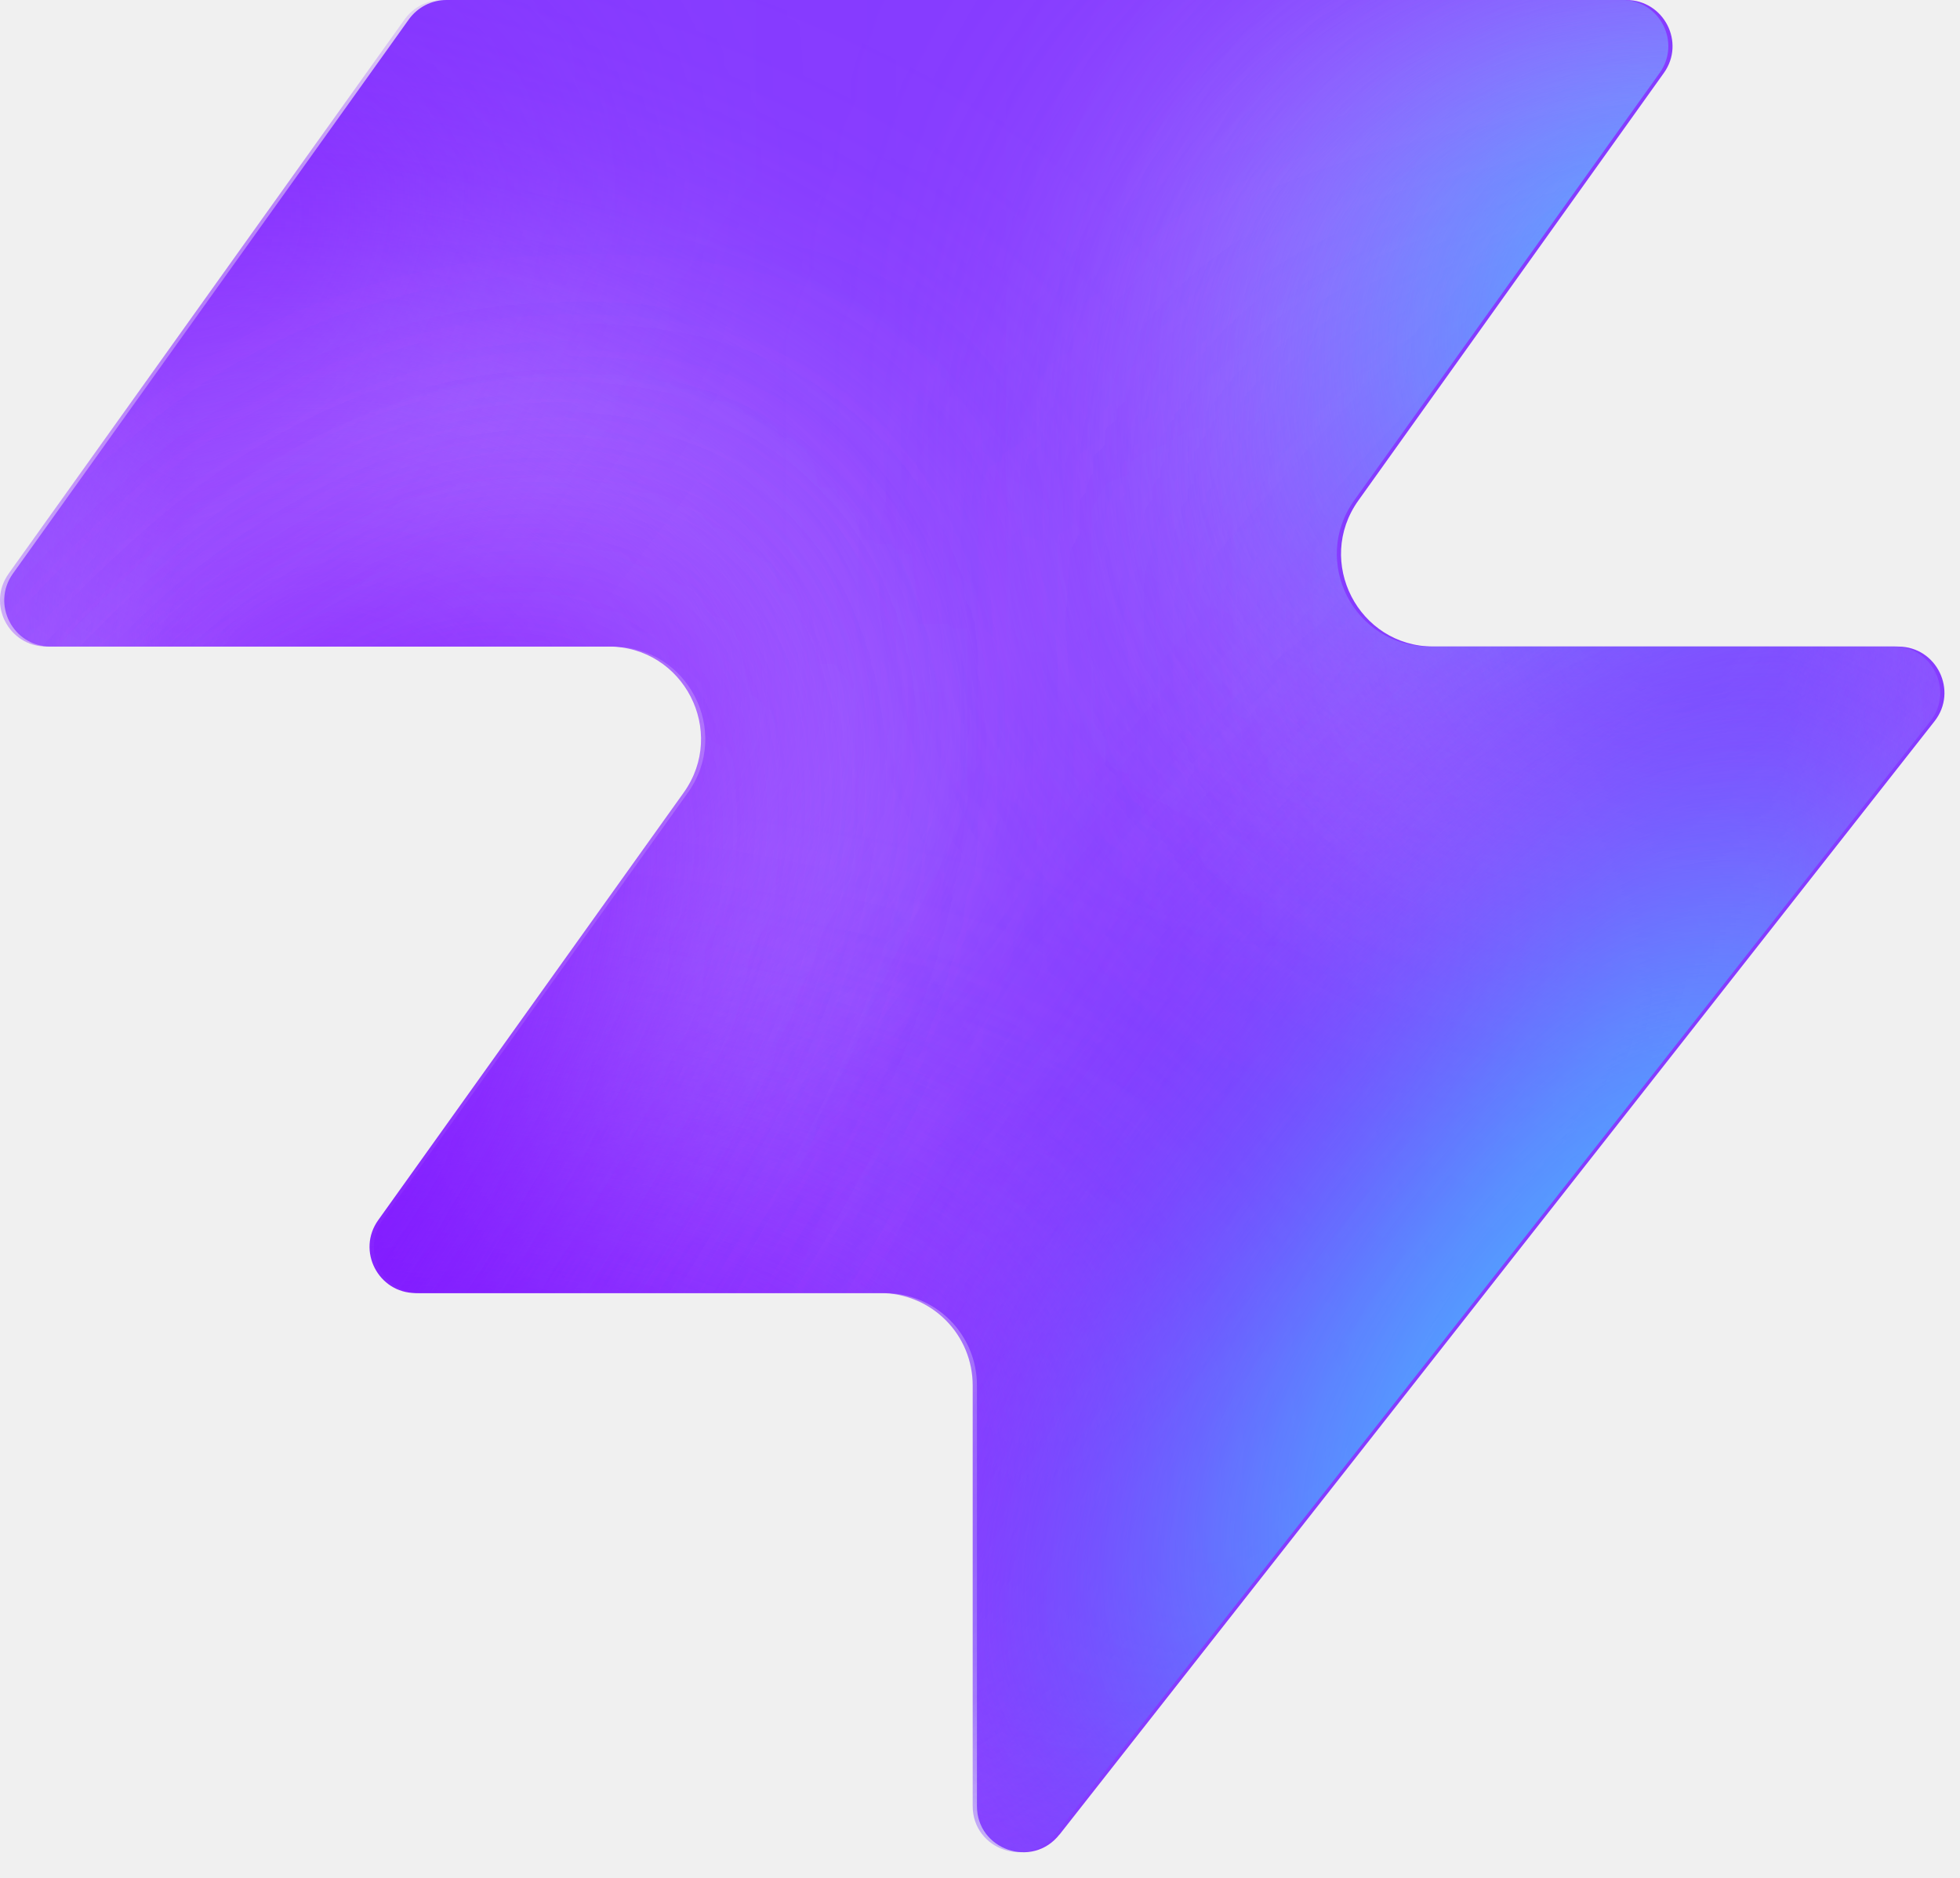
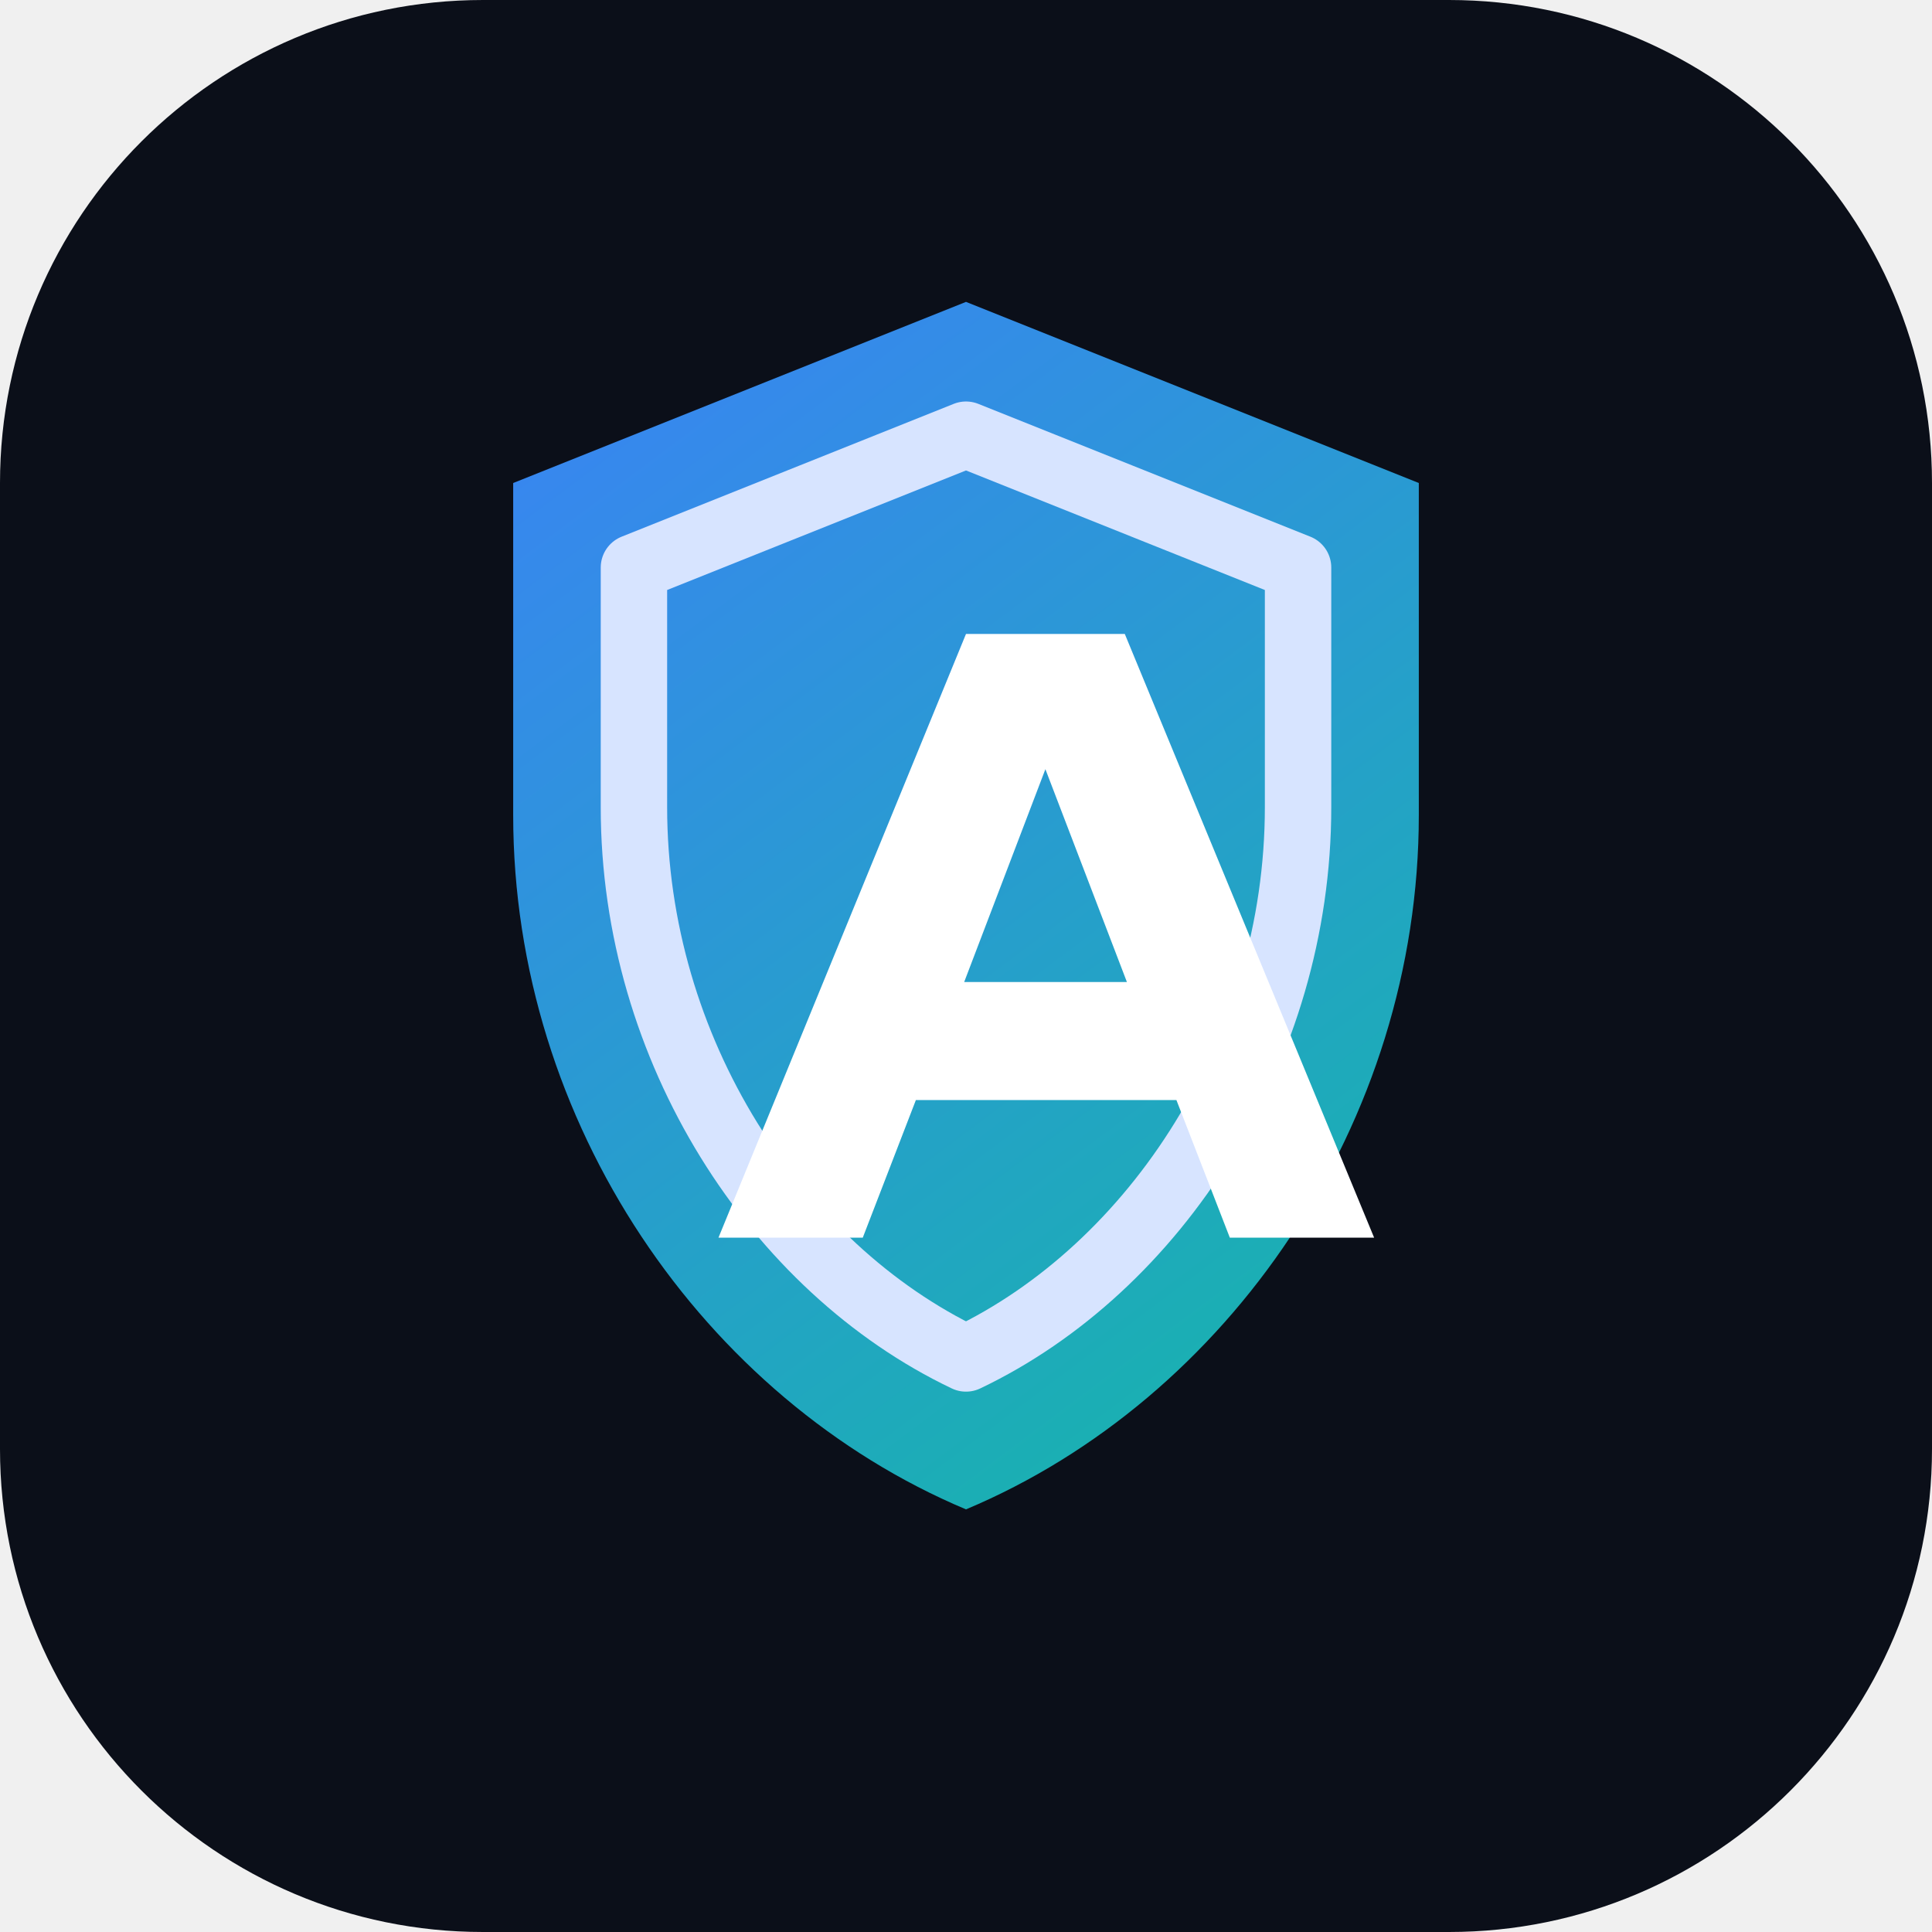
- <svg xmlns="http://www.w3.org/2000/svg" width="48" height="46" fill="none" viewBox="0 0 48 46">
-   <path fill="#863bff" d="M25.946 44.938c-.664.845-2.021.375-2.021-.698V33.937a2.26 2.26 0 0 0-2.262-2.262H10.287c-.92 0-1.456-1.04-.92-1.788l7.48-10.471c1.07-1.497 0-3.578-1.842-3.578H1.237c-.92 0-1.456-1.04-.92-1.788L10.013.474c.214-.297.556-.474.92-.474h28.894c.92 0 1.456 1.04.92 1.788l-7.48 10.471c-1.07 1.498 0 3.579 1.842 3.579h11.377c.943 0 1.473 1.088.89 1.83L25.947 44.94z" style="fill:#863bff;fill:color(display-p3 .525 .23 1);fill-opacity:1" />
-   <mask id="a" width="48" height="46" x="0" y="0" maskUnits="userSpaceOnUse" style="mask-type:alpha">
-     <path fill="#000" d="M25.842 44.938c-.664.844-2.021.375-2.021-.698V33.937a2.26 2.26 0 0 0-2.262-2.262H10.183c-.92 0-1.456-1.04-.92-1.788l7.48-10.471c1.07-1.498 0-3.579-1.842-3.579H1.133c-.92 0-1.456-1.04-.92-1.787L9.91.473c.214-.297.556-.474.92-.474h28.894c.92 0 1.456 1.04.92 1.788l-7.48 10.471c-1.07 1.498 0 3.578 1.842 3.578h11.377c.943 0 1.473 1.088.89 1.832L25.843 44.94z" style="fill:#000;fill-opacity:1" />
-   </mask>
-   <g mask="url(#a)">
-     <g filter="url(#b)">
-       <ellipse cx="5.508" cy="14.704" fill="#ede6ff" rx="5.508" ry="14.704" style="fill:#ede6ff;fill:color(display-p3 .927 .903 1);fill-opacity:1" transform="matrix(.00324 1 1 -.00324 -4.47 31.516)" />
-     </g>
-     <g filter="url(#c)">
-       <ellipse cx="10.399" cy="29.851" fill="#ede6ff" rx="10.399" ry="29.851" style="fill:#ede6ff;fill:color(display-p3 .927 .903 1);fill-opacity:1" transform="matrix(.00324 1 1 -.00324 -39.328 7.883)" />
-     </g>
-     <g filter="url(#d)">
-       <ellipse cx="5.508" cy="30.487" fill="#7e14ff" rx="5.508" ry="30.487" style="fill:#7e14ff;fill:color(display-p3 .492 .077 1);fill-opacity:1" transform="rotate(89.814 -25.913 -14.639)scale(1 -1)" />
-     </g>
-     <g filter="url(#e)">
-       <ellipse cx="5.508" cy="30.599" fill="#7e14ff" rx="5.508" ry="30.599" style="fill:#7e14ff;fill:color(display-p3 .492 .077 1);fill-opacity:1" transform="rotate(89.814 -32.644 -3.334)scale(1 -1)" />
-     </g>
-     <g filter="url(#f)">
-       <ellipse cx="5.508" cy="30.599" fill="#7e14ff" rx="5.508" ry="30.599" style="fill:#7e14ff;fill:color(display-p3 .492 .077 1);fill-opacity:1" transform="matrix(.00324 1 1 -.00324 -34.34 30.47)" />
-     </g>
-     <g filter="url(#g)">
-       <ellipse cx="14.072" cy="22.078" fill="#ede6ff" rx="14.072" ry="22.078" style="fill:#ede6ff;fill:color(display-p3 .927 .903 1);fill-opacity:1" transform="rotate(93.35 24.506 48.493)scale(-1 1)" />
-     </g>
-     <g filter="url(#h)">
-       <ellipse cx="3.47" cy="21.501" fill="#7e14ff" rx="3.47" ry="21.501" style="fill:#7e14ff;fill:color(display-p3 .492 .077 1);fill-opacity:1" transform="rotate(89.009 28.708 47.59)scale(-1 1)" />
-     </g>
-     <g filter="url(#i)">
-       <ellipse cx="3.47" cy="21.501" fill="#7e14ff" rx="3.47" ry="21.501" style="fill:#7e14ff;fill:color(display-p3 .492 .077 1);fill-opacity:1" transform="rotate(89.009 28.708 47.59)scale(-1 1)" />
-     </g>
-     <g filter="url(#j)">
-       <ellipse cx=".387" cy="8.972" fill="#7e14ff" rx="4.407" ry="29.108" style="fill:#7e14ff;fill:color(display-p3 .492 .077 1);fill-opacity:1" transform="rotate(39.51 .387 8.972)" />
-     </g>
-     <g filter="url(#k)">
-       <ellipse cx="47.523" cy="-6.092" fill="#7e14ff" rx="4.407" ry="29.108" style="fill:#7e14ff;fill:color(display-p3 .492 .077 1);fill-opacity:1" transform="rotate(37.892 47.523 -6.092)" />
-     </g>
-     <g filter="url(#l)">
-       <ellipse cx="41.412" cy="6.333" fill="#47bfff" rx="5.971" ry="9.665" style="fill:#47bfff;fill:color(display-p3 .28 .748 1);fill-opacity:1" transform="rotate(37.892 41.412 6.333)" />
-     </g>
-     <g filter="url(#m)">
-       <ellipse cx="-1.879" cy="38.332" fill="#7e14ff" rx="4.407" ry="29.108" style="fill:#7e14ff;fill:color(display-p3 .492 .077 1);fill-opacity:1" transform="rotate(37.892 -1.88 38.332)" />
-     </g>
-     <g filter="url(#n)">
-       <ellipse cx="-1.879" cy="38.332" fill="#7e14ff" rx="4.407" ry="29.108" style="fill:#7e14ff;fill:color(display-p3 .492 .077 1);fill-opacity:1" transform="rotate(37.892 -1.88 38.332)" />
-     </g>
-     <g filter="url(#o)">
-       <ellipse cx="35.651" cy="29.907" fill="#7e14ff" rx="4.407" ry="29.108" style="fill:#7e14ff;fill:color(display-p3 .492 .077 1);fill-opacity:1" transform="rotate(37.892 35.651 29.907)" />
-     </g>
-     <g filter="url(#p)">
-       <ellipse cx="38.418" cy="32.4" fill="#47bfff" rx="5.971" ry="15.297" style="fill:#47bfff;fill:color(display-p3 .28 .748 1);fill-opacity:1" transform="rotate(37.892 38.418 32.4)" />
-     </g>
-   </g>
+ <svg xmlns="http://www.w3.org/2000/svg" width="64" height="64" viewBox="0 0 64 64" fill="none">
+   <rect width="64" height="64" rx="16" fill="#0B0F19" />
+   <path d="M32 10L47 16V27C47 37.2 40.68 46.35 32 50C23.32 46.35 17 37.2 17 27V16L32 10Z" fill="url(#shieldFill)" />
+   <path d="M32 14.4L43 18.8V26.74C43 34.77 38.29 42 32 45C25.71 42 21 34.77 21 26.74V18.8L32 14.4Z" stroke="#D7E4FF" stroke-width="2.2" stroke-linejoin="round" />
+   <path d="M32 21L23.8 41H28.58L30.34 36.44H38.97L40.74 41H45.52L37.26 21H32ZM31.94 32.53L34.63 25.48L37.33 32.53H31.94Z" fill="white" />
  <defs>
-     <filter id="b" width="60.045" height="41.654" x="-19.77" y="16.149" color-interpolation-filters="sRGB" filterUnits="userSpaceOnUse">
-       <feFlood flood-opacity="0" result="BackgroundImageFix" />
-       <feBlend in="SourceGraphic" in2="BackgroundImageFix" result="shape" />
-       <feGaussianBlur result="effect1_foregroundBlur_2002_17158" stdDeviation="7.659" />
-     </filter>
-     <filter id="c" width="90.34" height="51.437" x="-54.613" y="-7.533" color-interpolation-filters="sRGB" filterUnits="userSpaceOnUse">
-       <feFlood flood-opacity="0" result="BackgroundImageFix" />
-       <feBlend in="SourceGraphic" in2="BackgroundImageFix" result="shape" />
-       <feGaussianBlur result="effect1_foregroundBlur_2002_17158" stdDeviation="7.659" />
-     </filter>
-     <filter id="d" width="79.355" height="29.4" x="-49.64" y="2.03" color-interpolation-filters="sRGB" filterUnits="userSpaceOnUse">
-       <feFlood flood-opacity="0" result="BackgroundImageFix" />
-       <feBlend in="SourceGraphic" in2="BackgroundImageFix" result="shape" />
-       <feGaussianBlur result="effect1_foregroundBlur_2002_17158" stdDeviation="4.596" />
-     </filter>
-     <filter id="e" width="79.579" height="29.4" x="-45.045" y="20.029" color-interpolation-filters="sRGB" filterUnits="userSpaceOnUse">
-       <feFlood flood-opacity="0" result="BackgroundImageFix" />
-       <feBlend in="SourceGraphic" in2="BackgroundImageFix" result="shape" />
-       <feGaussianBlur result="effect1_foregroundBlur_2002_17158" stdDeviation="4.596" />
-     </filter>
-     <filter id="f" width="79.579" height="29.4" x="-43.513" y="21.178" color-interpolation-filters="sRGB" filterUnits="userSpaceOnUse">
-       <feFlood flood-opacity="0" result="BackgroundImageFix" />
-       <feBlend in="SourceGraphic" in2="BackgroundImageFix" result="shape" />
-       <feGaussianBlur result="effect1_foregroundBlur_2002_17158" stdDeviation="4.596" />
-     </filter>
-     <filter id="g" width="74.749" height="58.852" x="15.756" y="-17.901" color-interpolation-filters="sRGB" filterUnits="userSpaceOnUse">
-       <feFlood flood-opacity="0" result="BackgroundImageFix" />
-       <feBlend in="SourceGraphic" in2="BackgroundImageFix" result="shape" />
-       <feGaussianBlur result="effect1_foregroundBlur_2002_17158" stdDeviation="7.659" />
-     </filter>
-     <filter id="h" width="61.377" height="25.362" x="23.548" y="2.284" color-interpolation-filters="sRGB" filterUnits="userSpaceOnUse">
-       <feFlood flood-opacity="0" result="BackgroundImageFix" />
-       <feBlend in="SourceGraphic" in2="BackgroundImageFix" result="shape" />
-       <feGaussianBlur result="effect1_foregroundBlur_2002_17158" stdDeviation="4.596" />
-     </filter>
-     <filter id="i" width="61.377" height="25.362" x="23.548" y="2.284" color-interpolation-filters="sRGB" filterUnits="userSpaceOnUse">
-       <feFlood flood-opacity="0" result="BackgroundImageFix" />
-       <feBlend in="SourceGraphic" in2="BackgroundImageFix" result="shape" />
-       <feGaussianBlur result="effect1_foregroundBlur_2002_17158" stdDeviation="4.596" />
-     </filter>
-     <filter id="j" width="56.045" height="63.649" x="-27.636" y="-22.853" color-interpolation-filters="sRGB" filterUnits="userSpaceOnUse">
-       <feFlood flood-opacity="0" result="BackgroundImageFix" />
-       <feBlend in="SourceGraphic" in2="BackgroundImageFix" result="shape" />
-       <feGaussianBlur result="effect1_foregroundBlur_2002_17158" stdDeviation="4.596" />
-     </filter>
-     <filter id="k" width="54.814" height="64.646" x="20.116" y="-38.415" color-interpolation-filters="sRGB" filterUnits="userSpaceOnUse">
-       <feFlood flood-opacity="0" result="BackgroundImageFix" />
-       <feBlend in="SourceGraphic" in2="BackgroundImageFix" result="shape" />
-       <feGaussianBlur result="effect1_foregroundBlur_2002_17158" stdDeviation="4.596" />
-     </filter>
-     <filter id="l" width="33.541" height="35.313" x="24.641" y="-11.323" color-interpolation-filters="sRGB" filterUnits="userSpaceOnUse">
-       <feFlood flood-opacity="0" result="BackgroundImageFix" />
-       <feBlend in="SourceGraphic" in2="BackgroundImageFix" result="shape" />
-       <feGaussianBlur result="effect1_foregroundBlur_2002_17158" stdDeviation="4.596" />
-     </filter>
-     <filter id="m" width="54.814" height="64.646" x="-29.286" y="6.009" color-interpolation-filters="sRGB" filterUnits="userSpaceOnUse">
-       <feFlood flood-opacity="0" result="BackgroundImageFix" />
-       <feBlend in="SourceGraphic" in2="BackgroundImageFix" result="shape" />
-       <feGaussianBlur result="effect1_foregroundBlur_2002_17158" stdDeviation="4.596" />
-     </filter>
-     <filter id="n" width="54.814" height="64.646" x="-29.286" y="6.009" color-interpolation-filters="sRGB" filterUnits="userSpaceOnUse">
-       <feFlood flood-opacity="0" result="BackgroundImageFix" />
-       <feBlend in="SourceGraphic" in2="BackgroundImageFix" result="shape" />
-       <feGaussianBlur result="effect1_foregroundBlur_2002_17158" stdDeviation="4.596" />
-     </filter>
-     <filter id="o" width="54.814" height="64.646" x="8.244" y="-2.416" color-interpolation-filters="sRGB" filterUnits="userSpaceOnUse">
-       <feFlood flood-opacity="0" result="BackgroundImageFix" />
-       <feBlend in="SourceGraphic" in2="BackgroundImageFix" result="shape" />
-       <feGaussianBlur result="effect1_foregroundBlur_2002_17158" stdDeviation="4.596" />
-     </filter>
-     <filter id="p" width="39.409" height="43.623" x="18.713" y="10.588" color-interpolation-filters="sRGB" filterUnits="userSpaceOnUse">
-       <feFlood flood-opacity="0" result="BackgroundImageFix" />
-       <feBlend in="SourceGraphic" in2="BackgroundImageFix" result="shape" />
-       <feGaussianBlur result="effect1_foregroundBlur_2002_17158" stdDeviation="4.596" />
-     </filter>
+     <linearGradient id="shieldFill" x1="17" y1="10" x2="47" y2="50" gradientUnits="userSpaceOnUse">
+       <stop stop-color="#3B82F6" />
+       <stop offset="1" stop-color="#14B8A6" />
+     </linearGradient>
  </defs>
</svg>
